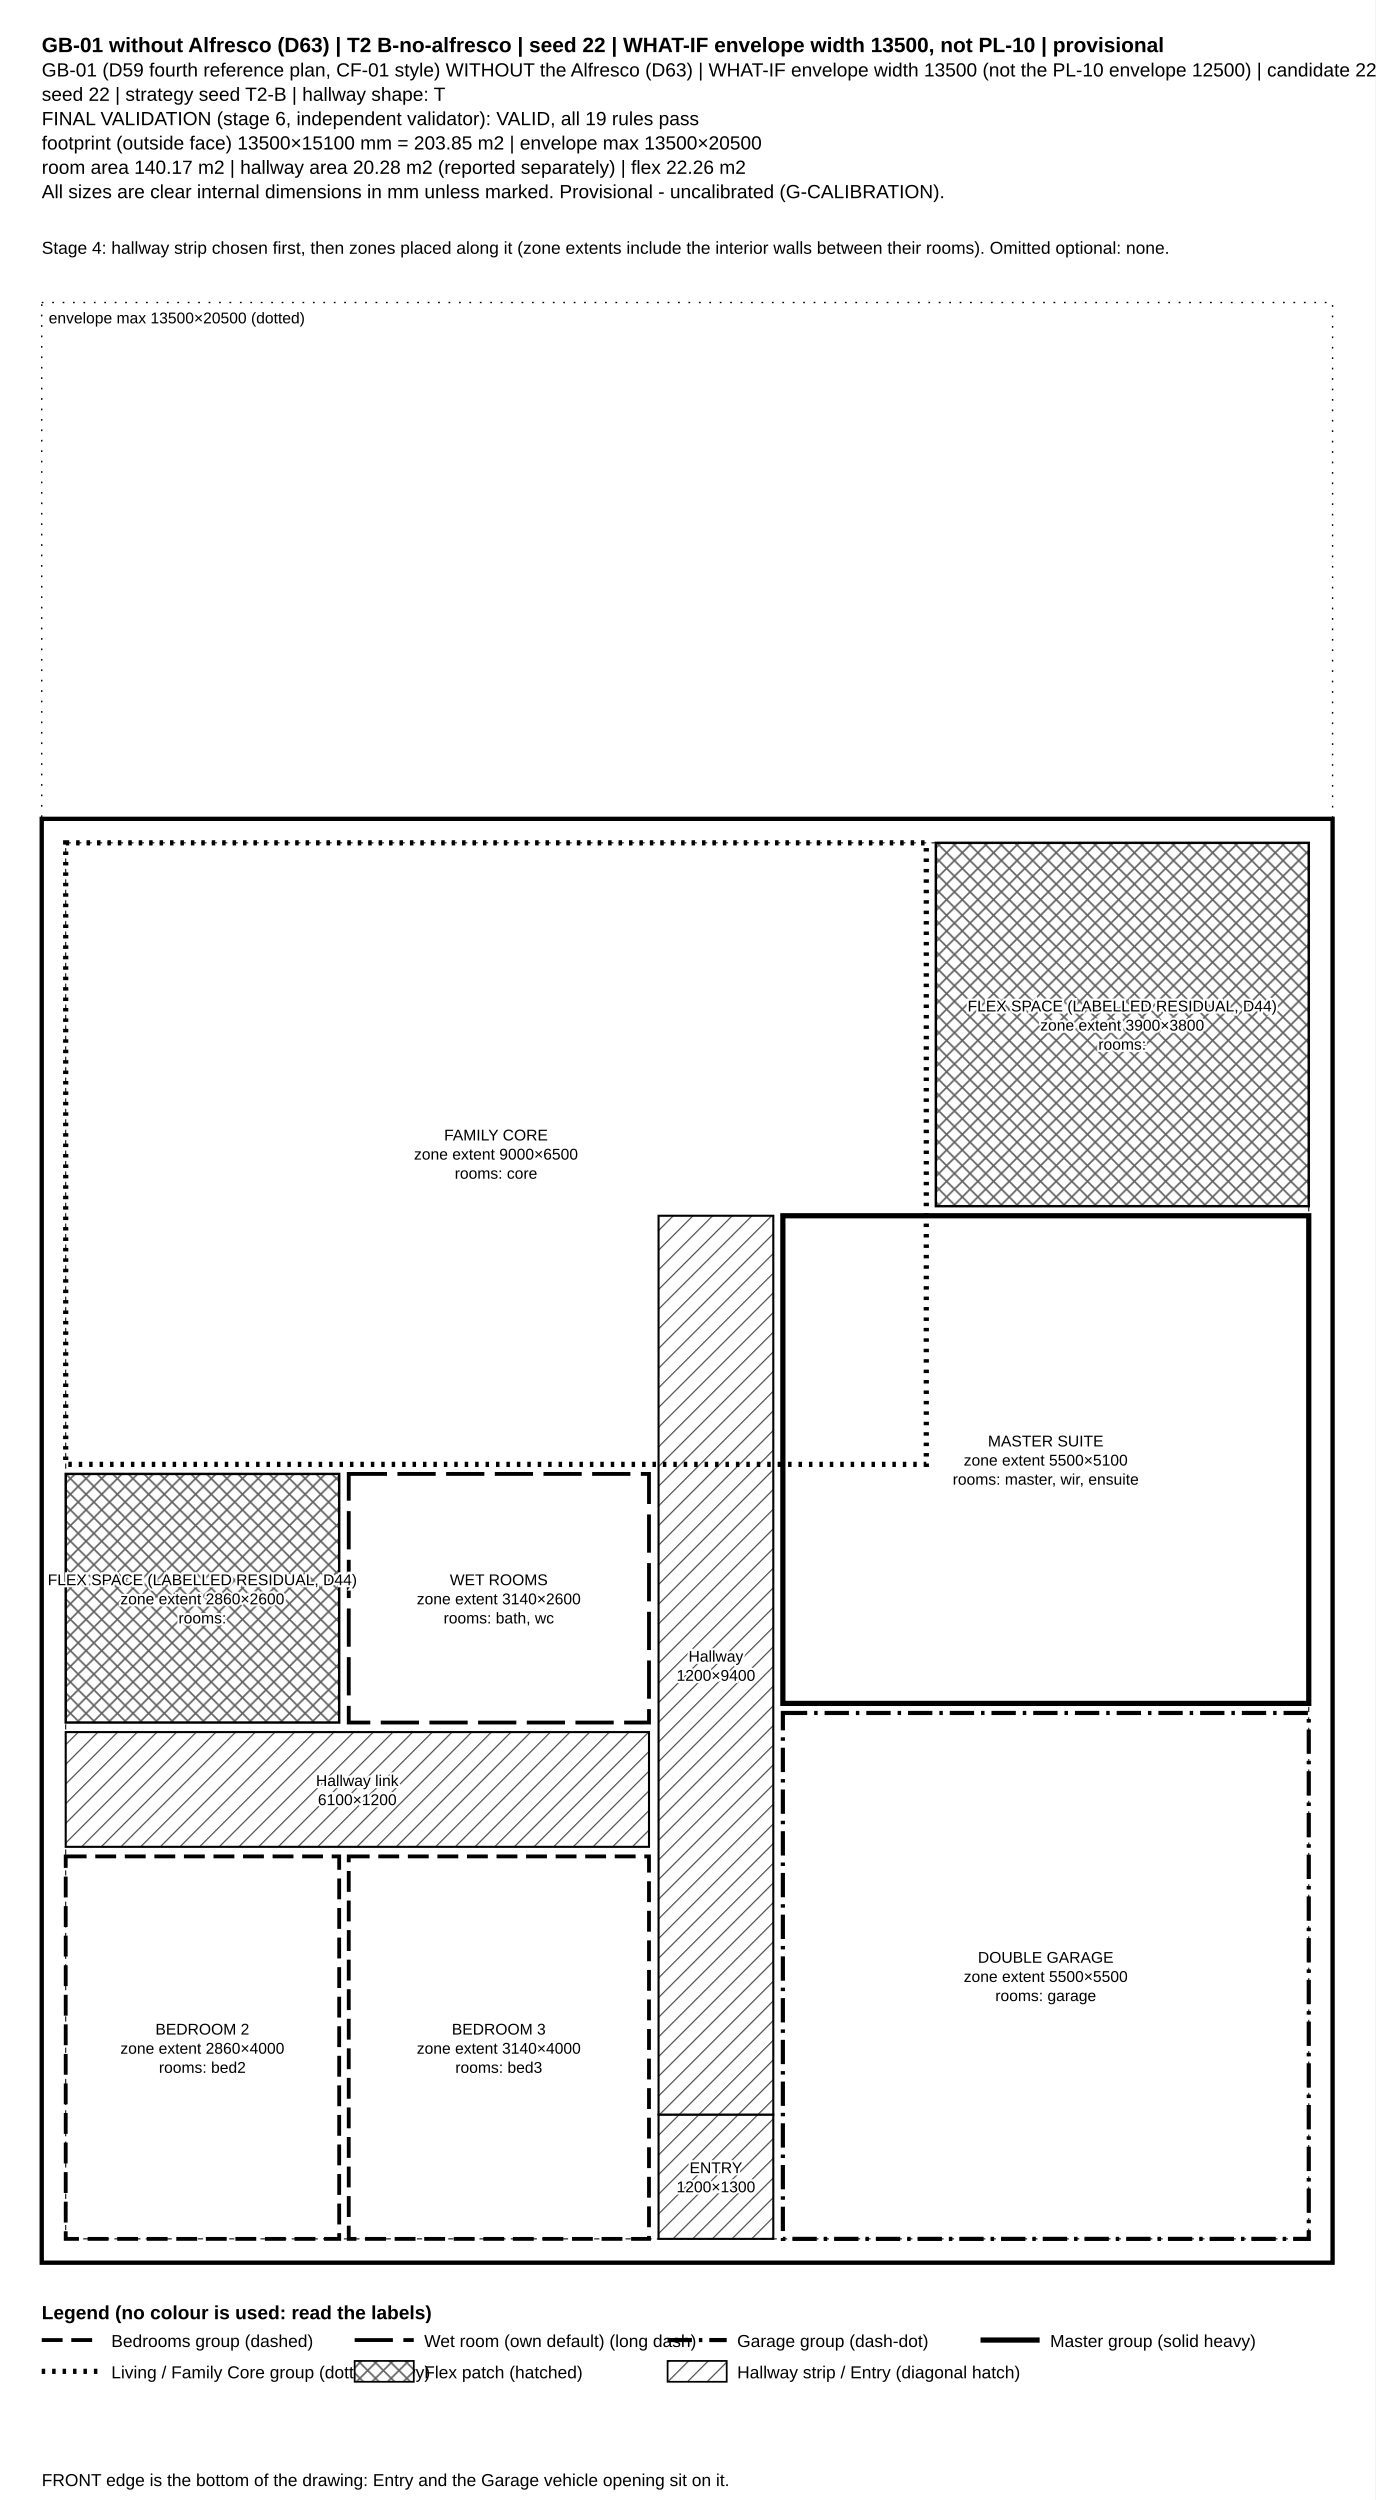
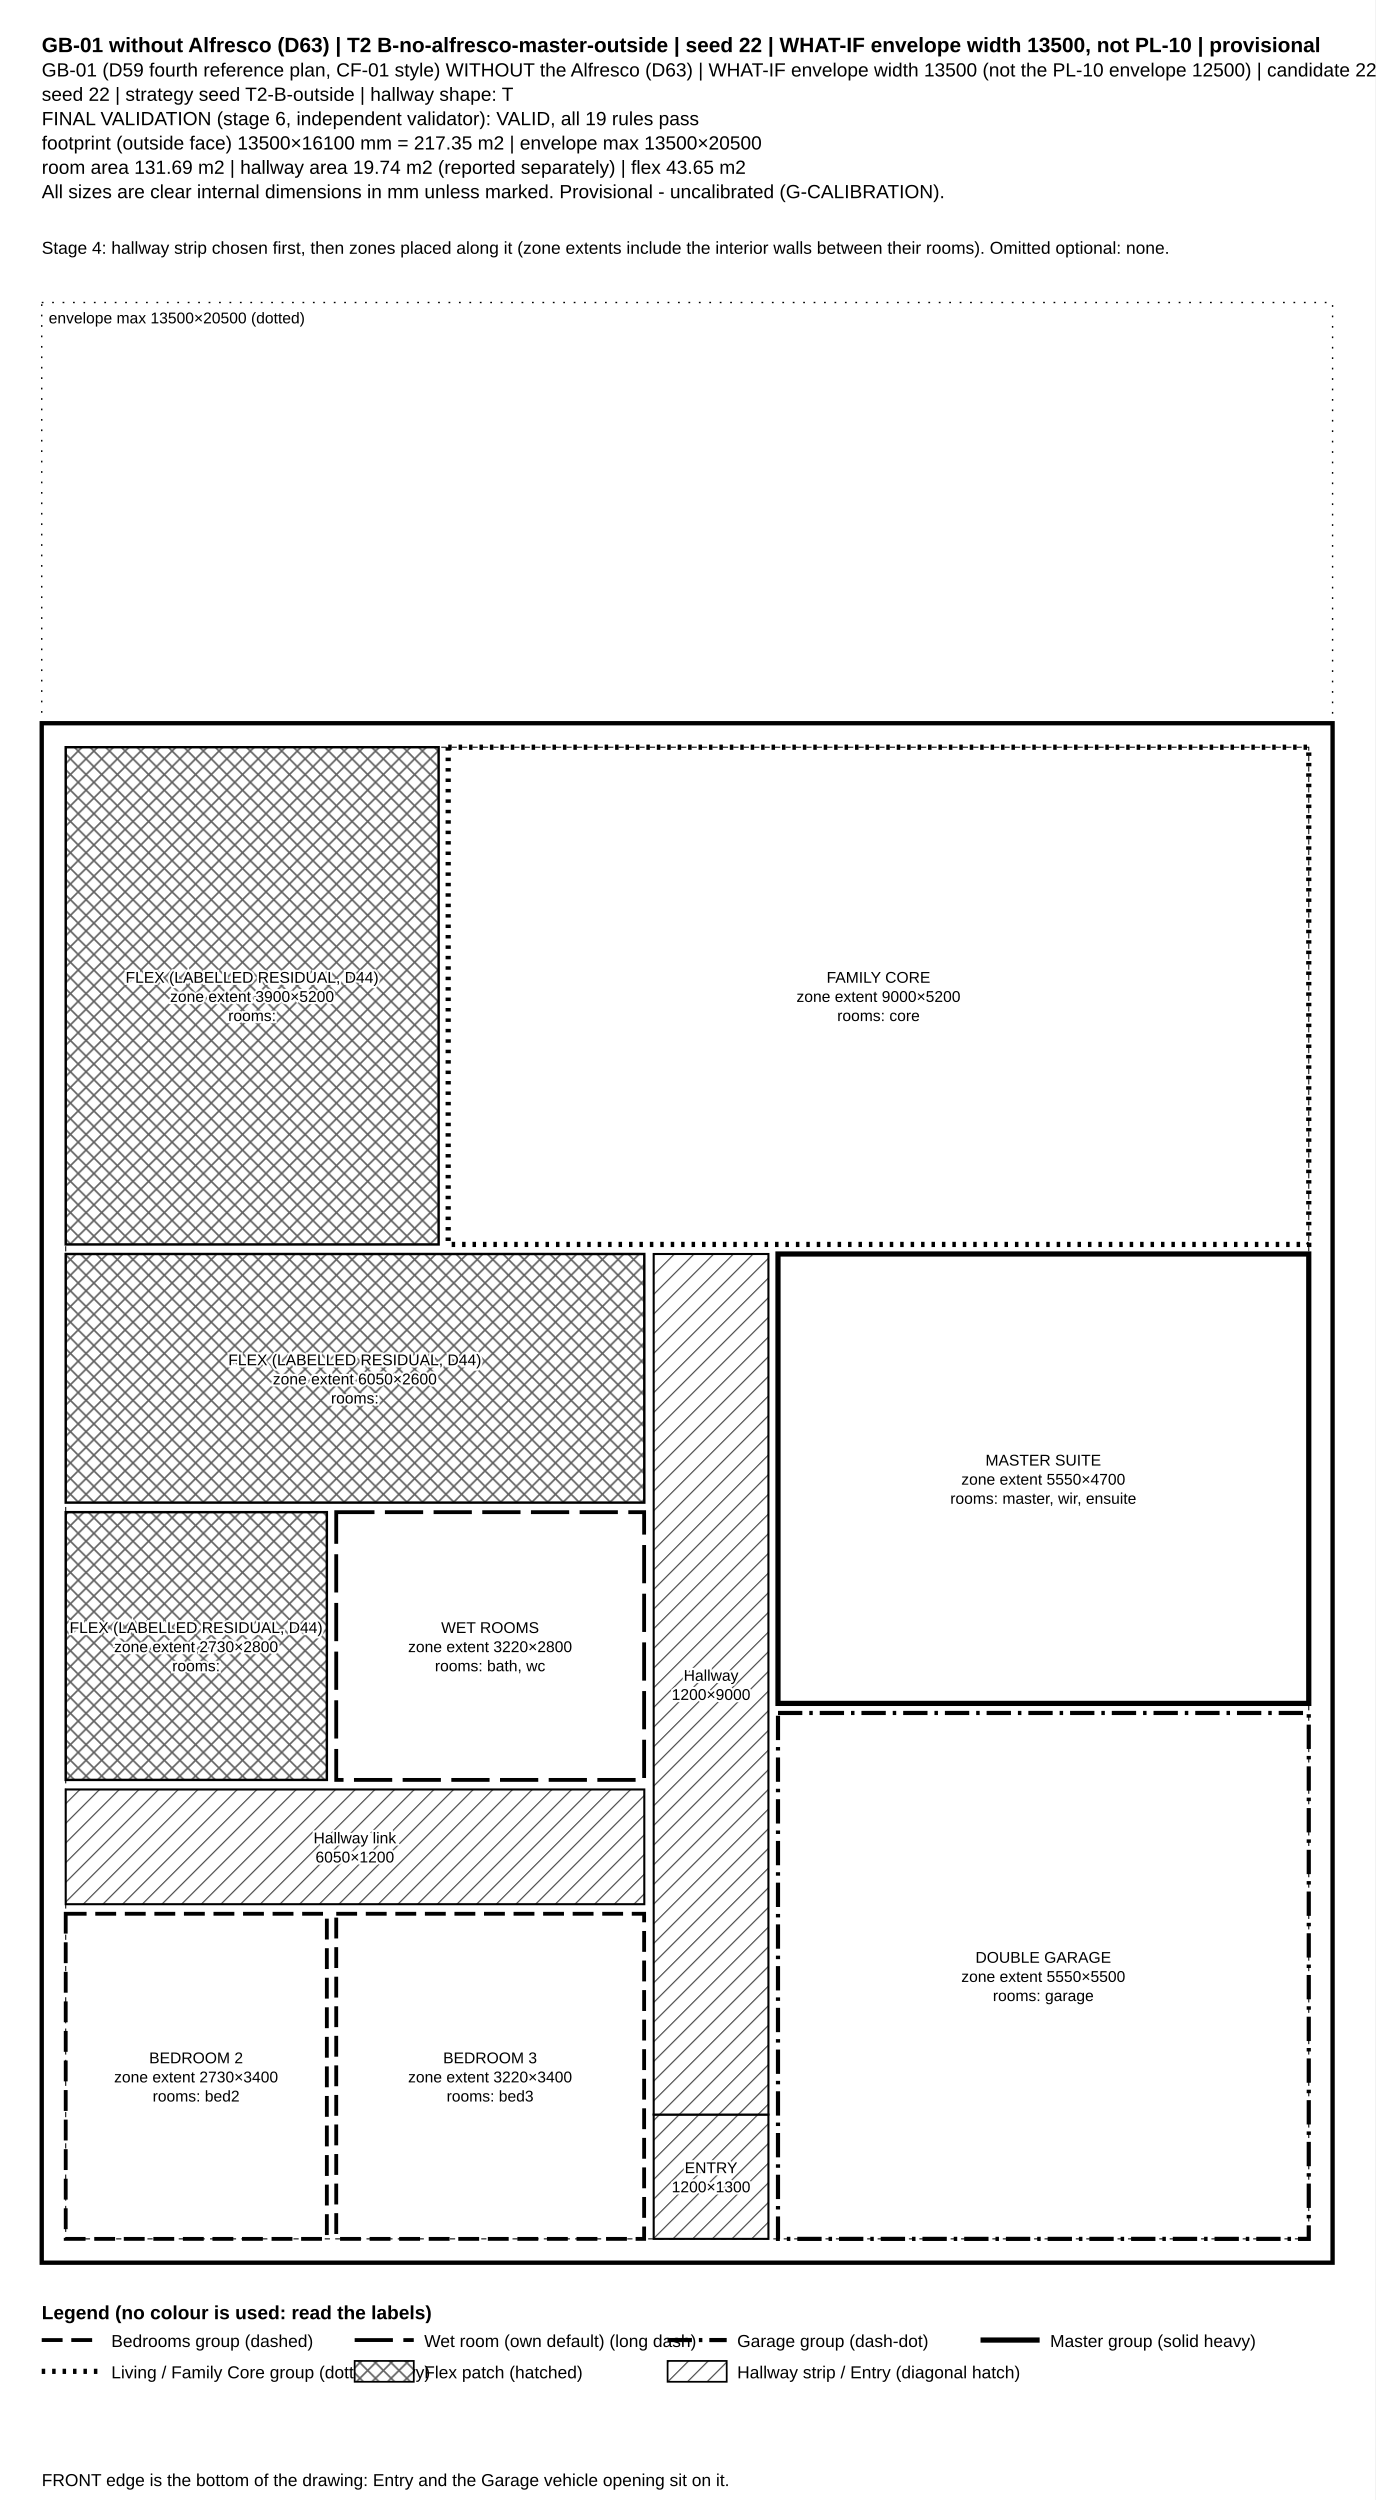
<svg xmlns="http://www.w3.org/2000/svg" width="791" height="1438" viewBox="0 0 791 1438" font-family="Arial, Helvetica, sans-serif">
  <rect width="100%" height="100%" fill="#fff" />
  <defs>
    <pattern id="hall" width="8" height="8" patternUnits="userSpaceOnUse" patternTransform="rotate(45)">
      <rect width="8" height="8" fill="#fff" />
      <line x1="0" y1="0" x2="0" y2="8" stroke="#555" stroke-width="1.4" />
    </pattern>
    <pattern id="flex" width="9" height="9" patternUnits="userSpaceOnUse">
      <rect width="9" height="9" fill="#fff" />
      <path d="M0 0L9 9M9 0L0 9" stroke="#666" stroke-width="1" />
    </pattern>
    <pattern id="wall" width="4" height="4" patternUnits="userSpaceOnUse">
      <rect width="4" height="4" fill="#222" />
    </pattern>
  </defs>
-   <text x="24" y="30" font-size="12" font-weight="bold" fill="#000">GB-01 without Alfresco (D63) | T2 B-no-alfresco | seed 22 | WHAT-IF envelope width 13500, not PL-10 | provisional</text>
+   <text x="24" y="30" font-size="12" font-weight="bold" fill="#000">GB-01 without Alfresco (D63) | T2 B-no-alfresco-master-outside | seed 22 | WHAT-IF envelope width 13500, not PL-10 | provisional</text>
  <text x="24" y="44" font-size="11" font-weight="normal" fill="#000">GB-01 (D59 fourth reference plan, CF-01 style) WITHOUT the Alfresco (D63) | WHAT-IF envelope width 13500 (not the PL-10 envelope 12500)   |   candidate 22-0   |   STAGE 4 of the real generator output</text>
-   <text x="24" y="58" font-size="11" font-weight="normal" fill="#000">seed 22   |   strategy seed T2-B   |   hallway shape: T</text>
+   <text x="24" y="58" font-size="11" font-weight="normal" fill="#000">seed 22   |   strategy seed T2-B-outside   |   hallway shape: T</text>
  <text x="24" y="72" font-size="11" font-weight="normal" fill="#000">FINAL VALIDATION (stage 6, independent validator): VALID, all 19 rules pass</text>
-   <text x="24" y="86" font-size="11" font-weight="normal" fill="#000">footprint (outside face) 13500×15100 mm = 203.85 m2 | envelope max 13500×20500</text>
-   <text x="24" y="100" font-size="11" font-weight="normal" fill="#000">room area 140.17 m2 | hallway area 20.28 m2 (reported separately) | flex 22.26 m2</text>
+   <text x="24" y="86" font-size="11" font-weight="normal" fill="#000">footprint (outside face) 13500×16100 mm = 217.35 m2 | envelope max 13500×20500</text>
+   <text x="24" y="100" font-size="11" font-weight="normal" fill="#000">room area 131.69 m2 | hallway area 19.74 m2 (reported separately) | flex 43.65 m2</text>
  <text x="24" y="114" font-size="11" font-weight="normal" fill="#000">All sizes are clear internal dimensions in mm unless marked. Provisional - uncalibrated (G-CALIBRATION).</text>
  <rect x="24.0" y="174.0" width="742.5" height="1127.5" fill="none" stroke="#000" stroke-width="0.8" stroke-dasharray="1 5" />
  <text x="28" y="186" font-size="9">envelope max 13500×20500 (dotted)</text>
-   <rect x="24.0" y="471.0" width="742.5" height="830.5" fill="none" stroke="#000" stroke-width="2.5" />
-   <rect x="37.8" y="484.8" width="715.0" height="803.0" fill="none" stroke="#000" stroke-width="0.6" stroke-dasharray="3 3" />
-   <rect x="378.8" y="1216.3" width="66.0" height="71.5" fill="url(#hall)" stroke="#000" stroke-width="1.2" />
-   <text x="411.8" y="1250.0" font-size="9" text-anchor="middle" fill="#000" stroke="#fff" stroke-width="2.5" paint-order="stroke">ENTRY</text>
-   <text x="411.8" y="1261.0" font-size="9" text-anchor="middle" fill="#000" stroke="#fff" stroke-width="2.5" paint-order="stroke">1200×1300</text>
-   <rect x="378.8" y="699.3" width="66.0" height="517.0" fill="url(#hall)" stroke="#000" stroke-width="1.2" />
-   <text x="411.8" y="955.8" font-size="9" text-anchor="middle" fill="#000" stroke="#fff" stroke-width="2.5" paint-order="stroke">Hallway</text>
-   <text x="411.8" y="966.8" font-size="9" text-anchor="middle" fill="#000" stroke="#fff" stroke-width="2.5" paint-order="stroke">1200×9400</text>
-   <rect x="37.8" y="996.3" width="335.5" height="66.0" fill="url(#hall)" stroke="#000" stroke-width="1.2" />
-   <text x="205.5" y="1027.3" font-size="9" text-anchor="middle" fill="#000" stroke="#fff" stroke-width="2.5" paint-order="stroke">Hallway link</text>
-   <text x="205.5" y="1038.3" font-size="9" text-anchor="middle" fill="#000" stroke="#fff" stroke-width="2.5" paint-order="stroke">6100×1200</text>
-   <rect x="37.8" y="1067.8" width="157.3" height="220.0" fill="none" stroke="#000" stroke-width="2.2" stroke-dasharray="12 5" />
-   <text x="116.4" y="1170.3" font-size="9" text-anchor="middle" fill="#000" stroke="#fff" stroke-width="2.5" paint-order="stroke">BEDROOM 2</text>
-   <text x="116.4" y="1181.3" font-size="9" text-anchor="middle" fill="#000" stroke="#fff" stroke-width="2.5" paint-order="stroke">zone extent 2860×4000</text>
-   <text x="116.4" y="1192.3" font-size="9" text-anchor="middle" fill="#000" stroke="#fff" stroke-width="2.5" paint-order="stroke">rooms: bed2</text>
-   <rect x="200.6" y="1067.8" width="172.7" height="220.0" fill="none" stroke="#000" stroke-width="2.2" stroke-dasharray="12 5" />
-   <text x="286.9" y="1170.3" font-size="9" text-anchor="middle" fill="#000" stroke="#fff" stroke-width="2.5" paint-order="stroke">BEDROOM 3</text>
-   <text x="286.9" y="1181.3" font-size="9" text-anchor="middle" fill="#000" stroke="#fff" stroke-width="2.5" paint-order="stroke">zone extent 3140×4000</text>
-   <text x="286.9" y="1192.3" font-size="9" text-anchor="middle" fill="#000" stroke="#fff" stroke-width="2.5" paint-order="stroke">rooms: bed3</text>
-   <rect x="200.6" y="847.8" width="172.7" height="143.0" fill="none" stroke="#000" stroke-width="2.2" stroke-dasharray="22 6" />
-   <text x="286.9" y="911.8" font-size="9" text-anchor="middle" fill="#000" stroke="#fff" stroke-width="2.5" paint-order="stroke">WET ROOMS</text>
-   <text x="286.9" y="922.8" font-size="9" text-anchor="middle" fill="#000" stroke="#fff" stroke-width="2.5" paint-order="stroke">zone extent 3140×2600</text>
-   <text x="286.9" y="933.8" font-size="9" text-anchor="middle" fill="#000" stroke="#fff" stroke-width="2.5" paint-order="stroke">rooms: bath, wc</text>
-   <rect x="450.3" y="985.3" width="302.5" height="302.5" fill="none" stroke="#000" stroke-width="2.4" stroke-dasharray="14 4 2 4" />
-   <text x="601.5" y="1129.0" font-size="9" text-anchor="middle" fill="#000" stroke="#fff" stroke-width="2.5" paint-order="stroke">DOUBLE GARAGE</text>
-   <text x="601.5" y="1140.0" font-size="9" text-anchor="middle" fill="#000" stroke="#fff" stroke-width="2.5" paint-order="stroke">zone extent 5500×5500</text>
-   <text x="601.5" y="1151.0" font-size="9" text-anchor="middle" fill="#000" stroke="#fff" stroke-width="2.5" paint-order="stroke">rooms: garage</text>
-   <rect x="450.3" y="699.3" width="302.5" height="280.5" fill="none" stroke="#000" stroke-width="3" />
-   <text x="601.5" y="832.0" font-size="9" text-anchor="middle" fill="#000" stroke="#fff" stroke-width="2.5" paint-order="stroke">MASTER SUITE</text>
-   <text x="601.5" y="843.0" font-size="9" text-anchor="middle" fill="#000" stroke="#fff" stroke-width="2.5" paint-order="stroke">zone extent 5500×5100</text>
-   <text x="601.5" y="854.0" font-size="9" text-anchor="middle" fill="#000" stroke="#fff" stroke-width="2.5" paint-order="stroke">rooms: master, wir, ensuite</text>
-   <rect x="37.8" y="484.8" width="495.0" height="357.5" fill="none" stroke="#000" stroke-width="3" stroke-dasharray="2 4" />
-   <text x="285.3" y="656.0" font-size="9" text-anchor="middle" fill="#000" stroke="#fff" stroke-width="2.5" paint-order="stroke">FAMILY CORE</text>
-   <text x="285.3" y="667.0" font-size="9" text-anchor="middle" fill="#000" stroke="#fff" stroke-width="2.5" paint-order="stroke">zone extent 9000×6500</text>
-   <text x="285.3" y="678.0" font-size="9" text-anchor="middle" fill="#000" stroke="#fff" stroke-width="2.5" paint-order="stroke">rooms: core</text>
-   <rect x="37.8" y="847.8" width="157.3" height="143.0" fill="url(#flex)" stroke="#000" stroke-width="1.4" />
-   <text x="116.4" y="911.8" font-size="9" text-anchor="middle" fill="#000" stroke="#fff" stroke-width="2.5" paint-order="stroke">FLEX SPACE (LABELLED RESIDUAL, D44)</text>
-   <text x="116.4" y="922.8" font-size="9" text-anchor="middle" fill="#000" stroke="#fff" stroke-width="2.5" paint-order="stroke">zone extent 2860×2600</text>
-   <text x="116.4" y="933.8" font-size="9" text-anchor="middle" fill="#000" stroke="#fff" stroke-width="2.5" paint-order="stroke">rooms: </text>
-   <rect x="538.3" y="484.8" width="214.5" height="209.0" fill="url(#flex)" stroke="#000" stroke-width="1.4" />
-   <text x="645.5" y="581.8" font-size="9" text-anchor="middle" fill="#000" stroke="#fff" stroke-width="2.5" paint-order="stroke">FLEX SPACE (LABELLED RESIDUAL, D44)</text>
-   <text x="645.5" y="592.8" font-size="9" text-anchor="middle" fill="#000" stroke="#fff" stroke-width="2.5" paint-order="stroke">zone extent 3900×3800</text>
-   <text x="645.5" y="603.8" font-size="9" text-anchor="middle" fill="#000" stroke="#fff" stroke-width="2.5" paint-order="stroke">rooms: </text>
+   <rect x="24.0" y="416.0" width="742.5" height="885.5" fill="none" stroke="#000" stroke-width="2.5" />
+   <rect x="37.8" y="429.8" width="715.0" height="858.0" fill="none" stroke="#000" stroke-width="0.6" stroke-dasharray="3 3" />
+   <rect x="376.0" y="1216.3" width="66.0" height="71.5" fill="url(#hall)" stroke="#000" stroke-width="1.2" />
+   <text x="409.0" y="1250.0" font-size="9" text-anchor="middle" fill="#000" stroke="#fff" stroke-width="2.5" paint-order="stroke">ENTRY</text>
+   <text x="409.0" y="1261.0" font-size="9" text-anchor="middle" fill="#000" stroke="#fff" stroke-width="2.5" paint-order="stroke">1200×1300</text>
+   <rect x="376.0" y="721.3" width="66.0" height="495.0" fill="url(#hall)" stroke="#000" stroke-width="1.2" />
+   <text x="409.0" y="966.8" font-size="9" text-anchor="middle" fill="#000" stroke="#fff" stroke-width="2.5" paint-order="stroke">Hallway</text>
+   <text x="409.0" y="977.8" font-size="9" text-anchor="middle" fill="#000" stroke="#fff" stroke-width="2.5" paint-order="stroke">1200×9000</text>
+   <rect x="37.8" y="1029.3" width="332.8" height="66.0" fill="url(#hall)" stroke="#000" stroke-width="1.2" />
+   <text x="204.1" y="1060.3" font-size="9" text-anchor="middle" fill="#000" stroke="#fff" stroke-width="2.5" paint-order="stroke">Hallway link</text>
+   <text x="204.1" y="1071.3" font-size="9" text-anchor="middle" fill="#000" stroke="#fff" stroke-width="2.5" paint-order="stroke">6050×1200</text>
+   <rect x="37.8" y="1100.8" width="150.2" height="187.0" fill="none" stroke="#000" stroke-width="2.2" stroke-dasharray="12 5" />
+   <text x="112.8" y="1186.8" font-size="9" text-anchor="middle" fill="#000" stroke="#fff" stroke-width="2.5" paint-order="stroke">BEDROOM 2</text>
+   <text x="112.8" y="1197.8" font-size="9" text-anchor="middle" fill="#000" stroke="#fff" stroke-width="2.5" paint-order="stroke">zone extent 2730×3400</text>
+   <text x="112.8" y="1208.8" font-size="9" text-anchor="middle" fill="#000" stroke="#fff" stroke-width="2.5" paint-order="stroke">rooms: bed2</text>
+   <rect x="193.4" y="1100.8" width="177.1" height="187.0" fill="none" stroke="#000" stroke-width="2.2" stroke-dasharray="12 5" />
+   <text x="281.9" y="1186.8" font-size="9" text-anchor="middle" fill="#000" stroke="#fff" stroke-width="2.5" paint-order="stroke">BEDROOM 3</text>
+   <text x="281.9" y="1197.8" font-size="9" text-anchor="middle" fill="#000" stroke="#fff" stroke-width="2.5" paint-order="stroke">zone extent 3220×3400</text>
+   <text x="281.9" y="1208.8" font-size="9" text-anchor="middle" fill="#000" stroke="#fff" stroke-width="2.5" paint-order="stroke">rooms: bed3</text>
+   <rect x="193.4" y="869.8" width="177.1" height="154.0" fill="none" stroke="#000" stroke-width="2.2" stroke-dasharray="22 6" />
+   <text x="281.9" y="939.3" font-size="9" text-anchor="middle" fill="#000" stroke="#fff" stroke-width="2.5" paint-order="stroke">WET ROOMS</text>
+   <text x="281.9" y="950.3" font-size="9" text-anchor="middle" fill="#000" stroke="#fff" stroke-width="2.5" paint-order="stroke">zone extent 3220×2800</text>
+   <text x="281.9" y="961.3" font-size="9" text-anchor="middle" fill="#000" stroke="#fff" stroke-width="2.5" paint-order="stroke">rooms: bath, wc</text>
+   <rect x="447.5" y="985.3" width="305.3" height="302.5" fill="none" stroke="#000" stroke-width="2.4" stroke-dasharray="14 4 2 4" />
+   <text x="600.1" y="1129.0" font-size="9" text-anchor="middle" fill="#000" stroke="#fff" stroke-width="2.5" paint-order="stroke">DOUBLE GARAGE</text>
+   <text x="600.1" y="1140.0" font-size="9" text-anchor="middle" fill="#000" stroke="#fff" stroke-width="2.5" paint-order="stroke">zone extent 5550×5500</text>
+   <text x="600.1" y="1151.0" font-size="9" text-anchor="middle" fill="#000" stroke="#fff" stroke-width="2.5" paint-order="stroke">rooms: garage</text>
+   <rect x="447.5" y="721.3" width="305.3" height="258.5" fill="none" stroke="#000" stroke-width="3" />
+   <text x="600.1" y="843.0" font-size="9" text-anchor="middle" fill="#000" stroke="#fff" stroke-width="2.5" paint-order="stroke">MASTER SUITE</text>
+   <text x="600.1" y="854.0" font-size="9" text-anchor="middle" fill="#000" stroke="#fff" stroke-width="2.5" paint-order="stroke">zone extent 5550×4700</text>
+   <text x="600.1" y="865.0" font-size="9" text-anchor="middle" fill="#000" stroke="#fff" stroke-width="2.5" paint-order="stroke">rooms: master, wir, ensuite</text>
+   <rect x="257.8" y="429.8" width="495.0" height="286.0" fill="none" stroke="#000" stroke-width="3" stroke-dasharray="2 4" />
+   <text x="505.3" y="565.3" font-size="9" text-anchor="middle" fill="#000" stroke="#fff" stroke-width="2.5" paint-order="stroke">FAMILY CORE</text>
+   <text x="505.3" y="576.3" font-size="9" text-anchor="middle" fill="#000" stroke="#fff" stroke-width="2.5" paint-order="stroke">zone extent 9000×5200</text>
+   <text x="505.3" y="587.3" font-size="9" text-anchor="middle" fill="#000" stroke="#fff" stroke-width="2.5" paint-order="stroke">rooms: core</text>
+   <rect x="37.8" y="869.8" width="150.2" height="154.0" fill="url(#flex)" stroke="#000" stroke-width="1.4" />
+   <text x="112.8" y="939.3" font-size="9" text-anchor="middle" fill="#000" stroke="#fff" stroke-width="2.5" paint-order="stroke">FLEX (LABELLED RESIDUAL, D44)</text>
+   <text x="112.8" y="950.3" font-size="9" text-anchor="middle" fill="#000" stroke="#fff" stroke-width="2.5" paint-order="stroke">zone extent 2730×2800</text>
+   <text x="112.8" y="961.3" font-size="9" text-anchor="middle" fill="#000" stroke="#fff" stroke-width="2.5" paint-order="stroke">rooms: </text>
+   <rect x="37.8" y="721.3" width="332.8" height="143.0" fill="url(#flex)" stroke="#000" stroke-width="1.4" />
+   <text x="204.1" y="785.3" font-size="9" text-anchor="middle" fill="#000" stroke="#fff" stroke-width="2.5" paint-order="stroke">FLEX (LABELLED RESIDUAL, D44)</text>
+   <text x="204.1" y="796.3" font-size="9" text-anchor="middle" fill="#000" stroke="#fff" stroke-width="2.5" paint-order="stroke">zone extent 6050×2600</text>
+   <text x="204.1" y="807.3" font-size="9" text-anchor="middle" fill="#000" stroke="#fff" stroke-width="2.5" paint-order="stroke">rooms: </text>
+   <rect x="37.8" y="429.8" width="214.5" height="286.0" fill="url(#flex)" stroke="#000" stroke-width="1.4" />
+   <text x="145.0" y="565.3" font-size="9" text-anchor="middle" fill="#000" stroke="#fff" stroke-width="2.5" paint-order="stroke">FLEX (LABELLED RESIDUAL, D44)</text>
+   <text x="145.0" y="576.3" font-size="9" text-anchor="middle" fill="#000" stroke="#fff" stroke-width="2.5" paint-order="stroke">zone extent 3900×5200</text>
+   <text x="145.0" y="587.3" font-size="9" text-anchor="middle" fill="#000" stroke="#fff" stroke-width="2.5" paint-order="stroke">rooms: </text>
  <text x="24" y="146" font-size="10">Stage 4: hallway strip chosen first, then zones placed along it (zone extents include the interior walls between their rooms). Omitted optional: none.</text>
  <text x="24" y="1334" font-size="11" font-weight="bold">Legend (no colour is used: read the labels)</text>
  <line x1="24" y1="1346" x2="58" y2="1346" stroke="#000" stroke-width="2.2" stroke-dasharray="12 5" />
  <text x="64" y="1350" font-size="10">Bedrooms group (dashed)</text>
  <line x1="204" y1="1346" x2="238" y2="1346" stroke="#000" stroke-width="2.2" stroke-dasharray="22 6" />
  <text x="244" y="1350" font-size="10">Wet room (own default) (long dash)</text>
  <line x1="384" y1="1346" x2="418" y2="1346" stroke="#000" stroke-width="2.4" stroke-dasharray="14 4 2 4" />
  <text x="424" y="1350" font-size="10">Garage group (dash-dot)</text>
  <line x1="564" y1="1346" x2="598" y2="1346" stroke="#000" stroke-width="3" />
  <text x="604" y="1350" font-size="10">Master group (solid heavy)</text>
  <line x1="24" y1="1364" x2="58" y2="1364" stroke="#000" stroke-width="3" stroke-dasharray="2 4" />
  <text x="64" y="1368" font-size="10">Living / Family Core group (dotted heavy)</text>
  <rect x="204" y="1358" width="34" height="12" fill="url(#flex)" stroke="#000" stroke-width="1" />
  <text x="244" y="1368" font-size="10">Flex patch (hatched)</text>
  <rect x="384" y="1358" width="34" height="12" fill="url(#hall)" stroke="#000" stroke-width="1" />
  <text x="424" y="1368" font-size="10">Hallway strip / Entry (diagonal hatch)</text>
  <text x="24" y="1430" font-size="10">FRONT edge is the bottom of the drawing: Entry and the Garage vehicle opening sit on it.</text>
</svg>
